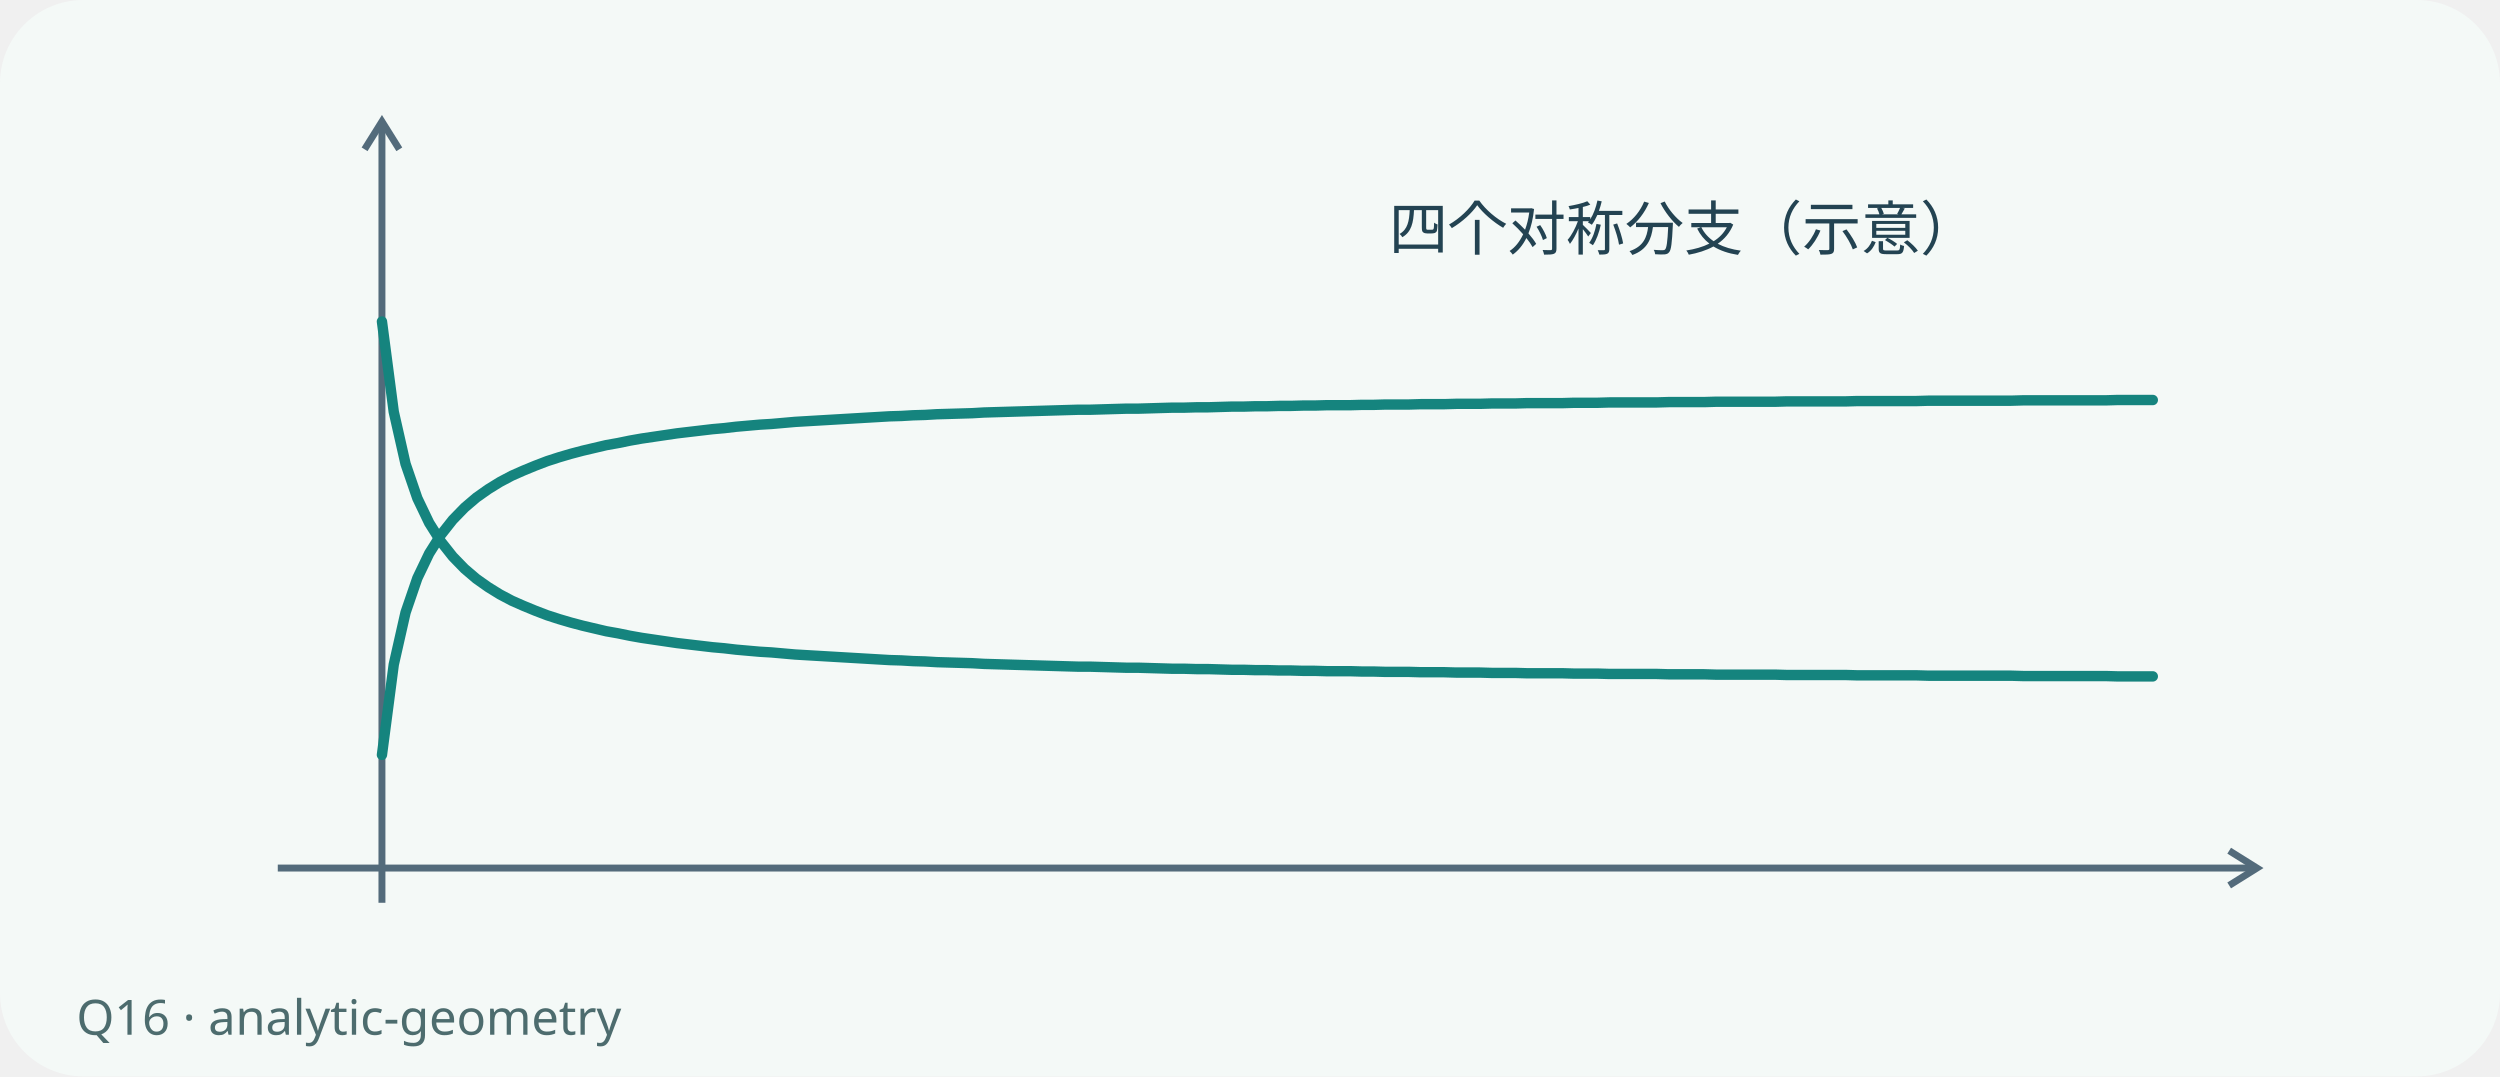
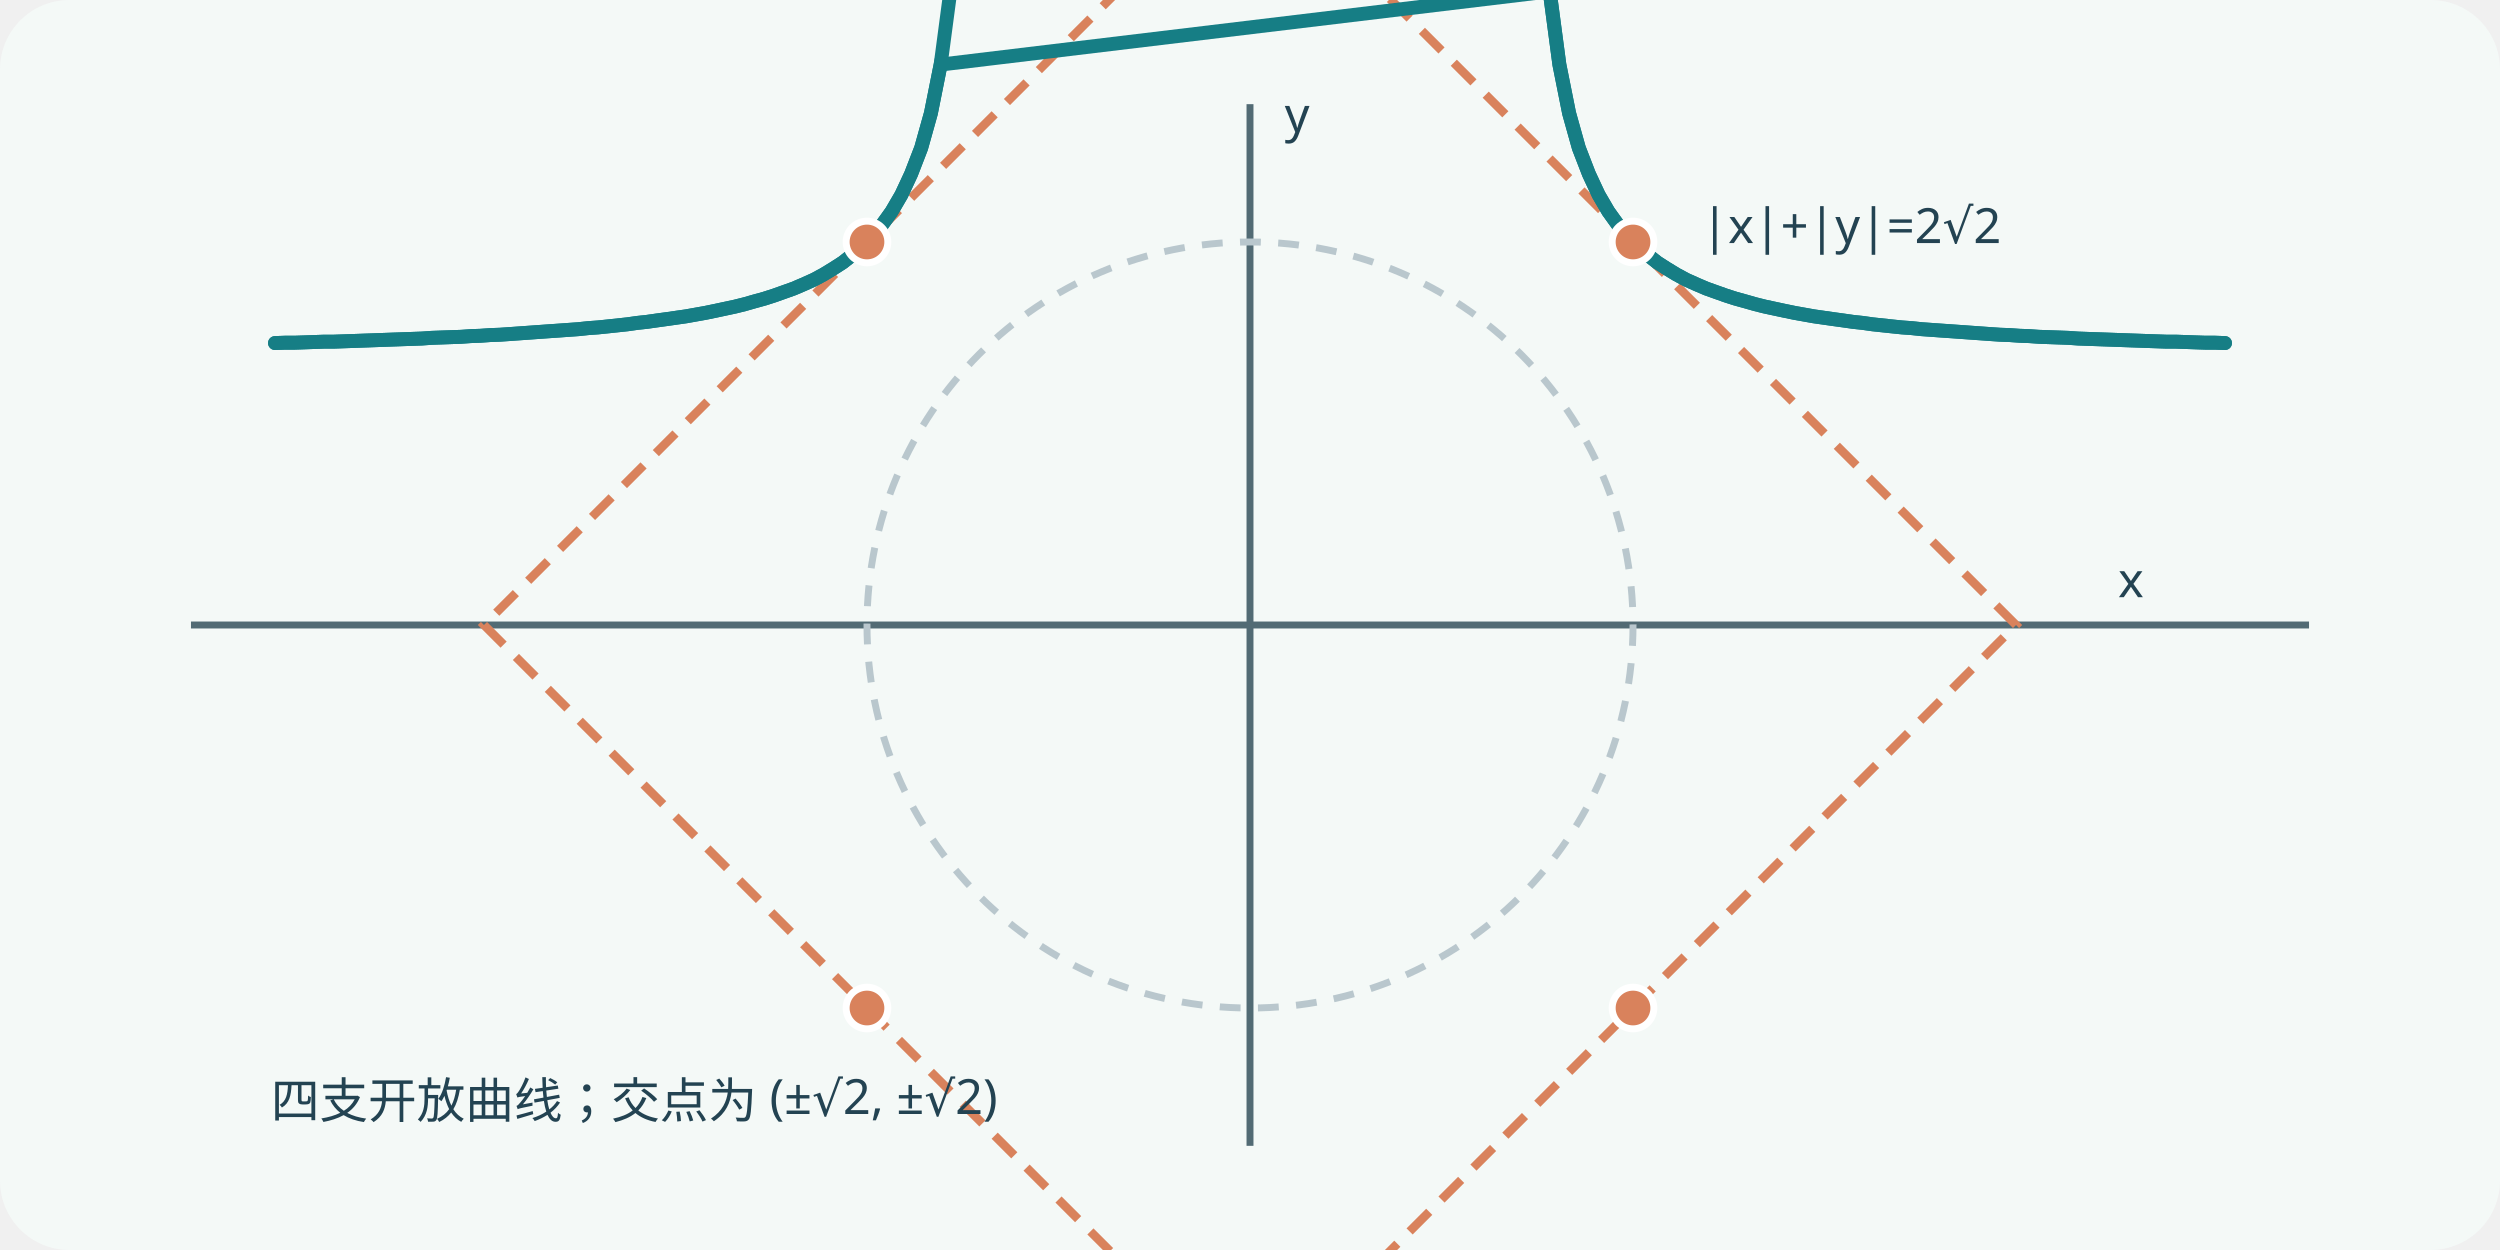
- <svg xmlns="http://www.w3.org/2000/svg" viewBox="0 0 720 310" role="img" aria-label="四支开放曲线避开原点附近圆盘，并在四象限形成对称交点">
-   <rect x="0" y="0" width="720" height="310" rx="24" fill="#f4f9f7" />
-   <path d="M80 250H650M110 260V35" stroke="#536b7b" stroke-width="2" />
-   <path d="m642 245 8 5-8 5 M105 43l5-8 5 8" fill="none" stroke="#536b7b" stroke-width="2" />
-   <path d="M110.0 92.6L113.4 118.6L116.8 133.6L120.2 143.5L123.6 150.6L127.0 156.0L130.4 160.3L133.8 163.8L137.2 166.7L140.6 169.1L144.0 171.2L147.4 173.0L150.8 174.5L154.2 175.9L157.6 177.2L161.0 178.3L164.4 179.3L167.8 180.2L171.2 181.0L174.6 181.8L178.0 182.4L181.4 183.1L184.8 183.7L188.2 184.2L191.6 184.7L195.0 185.2L198.4 185.6L201.8 186.0L205.2 186.4L208.6 186.7L212.0 187.1L215.4 187.4L218.8 187.7L222.2 187.9L225.6 188.2L229.0 188.5L232.4 188.7L235.8 188.9L239.2 189.1L242.6 189.3L246.0 189.5L249.4 189.7L252.8 189.9L256.2 190.1L259.6 190.2L263.0 190.4L266.4 190.5L269.8 190.7L273.2 190.8L276.6 190.9L280.0 191.0L283.4 191.2L286.8 191.3L290.2 191.4L293.6 191.5L297.0 191.6L300.4 191.7L303.8 191.8L307.2 191.9L310.6 192.0L314.0 192.0L317.4 192.1L320.8 192.2L324.2 192.3L327.6 192.3L331.0 192.4L334.4 192.5L337.8 192.6L341.2 192.6L344.6 192.7L348.0 192.7L351.4 192.8L354.8 192.9L358.2 192.9L361.6 193.0L365.0 193.0L368.4 193.1L371.8 193.1L375.2 193.2L378.6 193.2L382.0 193.3L385.4 193.3L388.8 193.3L392.2 193.4L395.6 193.4L399.0 193.5L402.4 193.5L405.8 193.5L409.2 193.6L412.6 193.6L416.0 193.6L419.4 193.7L422.8 193.7L426.2 193.7L429.6 193.8L433.0 193.8L436.4 193.8L439.8 193.9L443.2 193.9L446.6 193.9L450.0 193.9L453.4 194.0L456.8 194.0L460.2 194.0L463.6 194.1L467.0 194.1L470.4 194.1L473.8 194.1L477.2 194.1L480.6 194.2L484.0 194.2L487.4 194.2L490.8 194.2L494.2 194.3L497.6 194.3L501.0 194.3L504.4 194.3L507.8 194.3L511.2 194.3L514.6 194.4L518.0 194.4L521.4 194.4L524.8 194.4L528.2 194.4L531.6 194.4L535.0 194.5L538.4 194.5L541.8 194.5L545.2 194.5L548.6 194.5L552.0 194.5L555.4 194.6L558.8 194.6L562.2 194.6L565.6 194.6L569.0 194.6L572.4 194.6L575.8 194.6L579.2 194.6L582.6 194.7L586.0 194.7L589.4 194.7L592.8 194.7L596.2 194.7L599.6 194.7L603.0 194.7L606.4 194.7L609.8 194.8L613.2 194.8L616.6 194.8L620.0 194.8" fill="none" stroke="#15847e" stroke-width="3" stroke-linecap="round" />
-   <path d="M110.0 217.4L113.4 191.4L116.8 176.4L120.2 166.5L123.6 159.4L127.0 154.0L130.4 149.7L133.8 146.2L137.2 143.3L140.6 140.9L144.0 138.8L147.4 137.0L150.8 135.5L154.2 134.1L157.6 132.8L161.0 131.7L164.4 130.7L167.8 129.8L171.2 129.0L174.6 128.2L178.0 127.6L181.4 126.9L184.8 126.3L188.2 125.8L191.6 125.3L195.0 124.8L198.4 124.4L201.8 124.0L205.2 123.6L208.6 123.3L212.0 122.9L215.4 122.6L218.8 122.3L222.2 122.1L225.6 121.8L229.0 121.5L232.4 121.3L235.8 121.1L239.2 120.9L242.6 120.7L246.0 120.5L249.4 120.3L252.8 120.1L256.2 119.9L259.6 119.8L263.0 119.6L266.4 119.5L269.8 119.3L273.2 119.2L276.6 119.1L280.0 119.0L283.4 118.8L286.8 118.7L290.2 118.6L293.6 118.5L297.0 118.4L300.4 118.3L303.8 118.2L307.2 118.1L310.6 118.0L314.0 118.0L317.4 117.9L320.8 117.8L324.2 117.7L327.6 117.7L331.0 117.6L334.4 117.5L337.8 117.4L341.2 117.4L344.6 117.3L348.0 117.3L351.4 117.2L354.8 117.1L358.2 117.1L361.6 117.0L365.0 117.0L368.4 116.9L371.8 116.9L375.2 116.8L378.6 116.8L382.0 116.7L385.4 116.7L388.8 116.7L392.2 116.6L395.6 116.6L399.0 116.5L402.4 116.5L405.8 116.5L409.2 116.4L412.6 116.4L416.0 116.4L419.4 116.3L422.8 116.3L426.2 116.3L429.6 116.2L433.0 116.2L436.4 116.2L439.8 116.1L443.2 116.1L446.6 116.1L450.0 116.1L453.4 116.0L456.8 116.0L460.2 116.0L463.6 115.9L467.0 115.9L470.4 115.9L473.8 115.9L477.2 115.9L480.6 115.8L484.0 115.8L487.4 115.8L490.8 115.8L494.2 115.7L497.6 115.7L501.0 115.7L504.4 115.7L507.8 115.7L511.2 115.7L514.6 115.6L518.0 115.6L521.4 115.6L524.8 115.6L528.2 115.6L531.6 115.6L535.0 115.5L538.4 115.5L541.8 115.5L545.2 115.5L548.6 115.5L552.0 115.5L555.4 115.4L558.8 115.4L562.2 115.4L565.6 115.4L569.0 115.4L572.4 115.4L575.8 115.4L579.2 115.4L582.6 115.3L586.0 115.3L589.4 115.3L592.8 115.3L596.2 115.3L599.6 115.3L603.0 115.3L606.4 115.3L609.8 115.2L613.2 115.2L616.6 115.2L620.0 115.2" fill="none" stroke="#15847e" stroke-width="3" stroke-linecap="round" />
-   <text x="400" y="72" fill="#234352" font-size="17" font-family="system-ui, sans-serif">四个对称分支（示意）</text>
-   <text x="22" y="298" fill="#4d6c6e" font-size="14" font-family="system-ui,sans-serif">Q16 · analytic-geometry</text>
+ <svg xmlns="http://www.w3.org/2000/svg" viewBox="0 0 720 360" role="img" aria-labelledby="q16t q16d">
+   <rect width="720" height="360" rx="20" fill="#f4f9f7" />
+   <path d="M55 180H665M360 30V330" stroke="#526b74" stroke-width="2" />
+   <circle cx="360" cy="180" r="110.309" fill="none" stroke="#b9c7cd" stroke-width="2" stroke-dasharray="6 5" />
+   <polygon points="580.617,180 360,-40.617 139.383,180 360,400.617" fill="none" stroke="#d9825c" stroke-width="2.5" stroke-dasharray="8 5" />
+   <path d="M443.5 -39.3L446.3 -2.5L449.1 18.6L451.9 32.6L454.7 42.6L457.6 50.1L460.4 56.1L463.2 60.9L466.0 64.8L468.8 68.2L471.7 71.0L474.5 73.4L477.3 75.6L480.1 77.4L482.9 79.1L485.7 80.6L488.6 81.9L491.4 83.1L494.2 84.1L497.0 85.1L499.8 86.0L502.7 86.8L505.5 87.6L508.3 88.3L511.1 88.9L513.9 89.5L516.8 90.1L519.6 90.6L522.4 91.1L525.2 91.5L528.0 91.9L530.9 92.3L533.7 92.7L536.5 93.0L539.3 93.4L542.1 93.7L544.9 94.0L547.8 94.3L550.6 94.5L553.4 94.8L556.2 95.0L559.0 95.2L561.9 95.4L564.7 95.6L567.5 95.8L570.3 96.0L573.1 96.2L576.0 96.4L578.8 96.5L581.6 96.7L584.4 96.8L587.2 97.0L590.1 97.1L592.9 97.2L595.7 97.3L598.5 97.5L601.3 97.6L604.2 97.7L607.0 97.8L609.8 97.9L612.6 98.0L615.4 98.1L618.2 98.2L621.1 98.3L623.9 98.4L626.7 98.4L629.5 98.5L632.3 98.6L635.2 98.7L638.0 98.7L640.8 98.8" fill="none" stroke="#167e85" stroke-width="4" stroke-linecap="round" />
+   <path d="M443.5 -39.3L446.3 -2.5L449.1 18.6L451.9 32.6L454.7 42.6L457.6 50.1L460.4 56.1L463.2 60.9L466.0 64.8L468.8 68.2L471.7 71.0L474.5 73.4L477.3 75.6L480.1 77.4L482.9 79.1L485.7 80.6L488.6 81.9L491.4 83.1L494.2 84.1L497.0 85.1L499.8 86.0L502.7 86.8L505.5 87.6L508.3 88.3L511.1 88.9L513.9 89.5L516.8 90.1L519.6 90.6L522.4 91.1L525.2 91.5L528.0 91.9L530.9 92.3L533.7 92.7L536.5 93.0L539.3 93.4L542.1 93.7L544.9 94.0L547.8 94.3L550.6 94.5L553.4 94.8L556.2 95.0L559.0 95.2L561.9 95.4L564.7 95.6L567.5 95.8L570.3 96.0L573.1 96.2L576.0 96.4L578.8 96.5L581.6 96.7L584.4 96.8L587.2 97.0L590.1 97.1L592.9 97.2L595.7 97.3L598.5 97.5L601.3 97.6L604.2 97.7L607.0 97.8L609.8 97.9L612.6 98.0L615.4 98.1L618.2 98.2L621.1 98.3L623.9 98.4L626.7 98.4L629.5 98.5L632.3 98.6L635.2 98.7L638.0 98.7L640.8 98.8" fill="none" stroke="#167e85" stroke-width="4" stroke-linecap="round" />
+   <path d="M443.5 -39.3L446.3 -2.5L270.9 18.6L268.1 32.6L265.3 42.6L262.4 50.1L259.6 56.1L256.8 60.9L254.0 64.8L251.2 68.2L248.3 71.0L245.5 73.4L242.7 75.6L239.9 77.4L237.1 79.1L234.3 80.6L231.4 81.9L228.6 83.1L225.8 84.1L223.0 85.1L220.2 86.0L217.3 86.8L214.5 87.6L211.7 88.3L208.9 88.9L206.1 89.5L203.2 90.1L200.4 90.6L197.6 91.1L194.8 91.5L192.0 91.9L189.1 92.3L186.3 92.7L183.5 93.0L180.7 93.4L177.9 93.7L175.1 94.0L172.2 94.3L169.4 94.5L166.6 94.8L163.8 95.0L161.0 95.2L158.1 95.4L155.3 95.6L152.5 95.8L149.7 96.0L146.9 96.2L144.0 96.4L141.2 96.5L138.4 96.7L135.6 96.8L132.8 97.0L129.9 97.1L127.1 97.2L124.3 97.3L121.5 97.5L118.7 97.6L115.8 97.7L113.0 97.8L110.2 97.9L107.4 98.0L104.6 98.1L101.8 98.2L98.9 98.3L96.1 98.4L93.3 98.4L90.5 98.5L87.7 98.6L84.8 98.7L82.0 98.7L79.2 98.8" fill="none" stroke="#167e85" stroke-width="4" stroke-linecap="round" />
+   <path d="M276.5 -39.3L273.7 -2.5L270.9 18.6L268.1 32.6L265.3 42.6L262.4 50.1L259.6 56.1L256.8 60.9L254.0 64.8L251.2 68.2L248.3 71.0L245.5 73.4L242.7 75.6L239.9 77.4L237.1 79.1L234.3 80.6L231.4 81.9L228.6 83.1L225.8 84.1L223.0 85.1L220.2 86.0L217.3 86.8L214.5 87.6L211.7 88.3L208.9 88.9L206.1 89.5L203.2 90.1L200.4 90.6L197.6 91.1L194.8 91.5L192.0 91.9L189.1 92.3L186.3 92.7L183.5 93.0L180.7 93.4L177.9 93.7L175.1 94.0L172.2 94.3L169.4 94.5L166.6 94.8L163.8 95.0L161.0 95.2L158.1 95.4L155.3 95.6L152.5 95.8L149.7 96.0L146.9 96.2L144.0 96.4L141.2 96.5L138.4 96.7L135.6 96.8L132.8 97.0L129.9 97.1L127.1 97.2L124.3 97.3L121.5 97.5L118.7 97.6L115.8 97.7L113.0 97.8L110.2 97.9L107.4 98.0L104.6 98.1L101.8 98.2L98.9 98.3L96.1 98.4L93.3 98.4L90.5 98.5L87.7 98.6L84.8 98.7L82.0 98.7L79.2 98.8" fill="none" stroke="#167e85" stroke-width="4" stroke-linecap="round" />
+   <g fill="#d9825c" stroke="#fff" stroke-width="2">
+     <circle cx="249.691" cy="69.691" r="6" />
+     <circle cx="470.309" cy="69.691" r="6" />
+     <circle cx="249.691" cy="290.309" r="6" />
+     <circle cx="470.309" cy="290.309" r="6" />
+   </g>
+   <g fill="#234352" font-size="14" font-family="system-ui,sans-serif">
+     <text x="610" y="172">x</text>
+     <text x="370" y="38">y</text>
+     <text x="490" y="70">|x|+|y|=2√2</text>
+     <text x="78" y="322">四支开放曲线；交点为 (±√2, ±√2)</text>
+   </g>
</svg>
